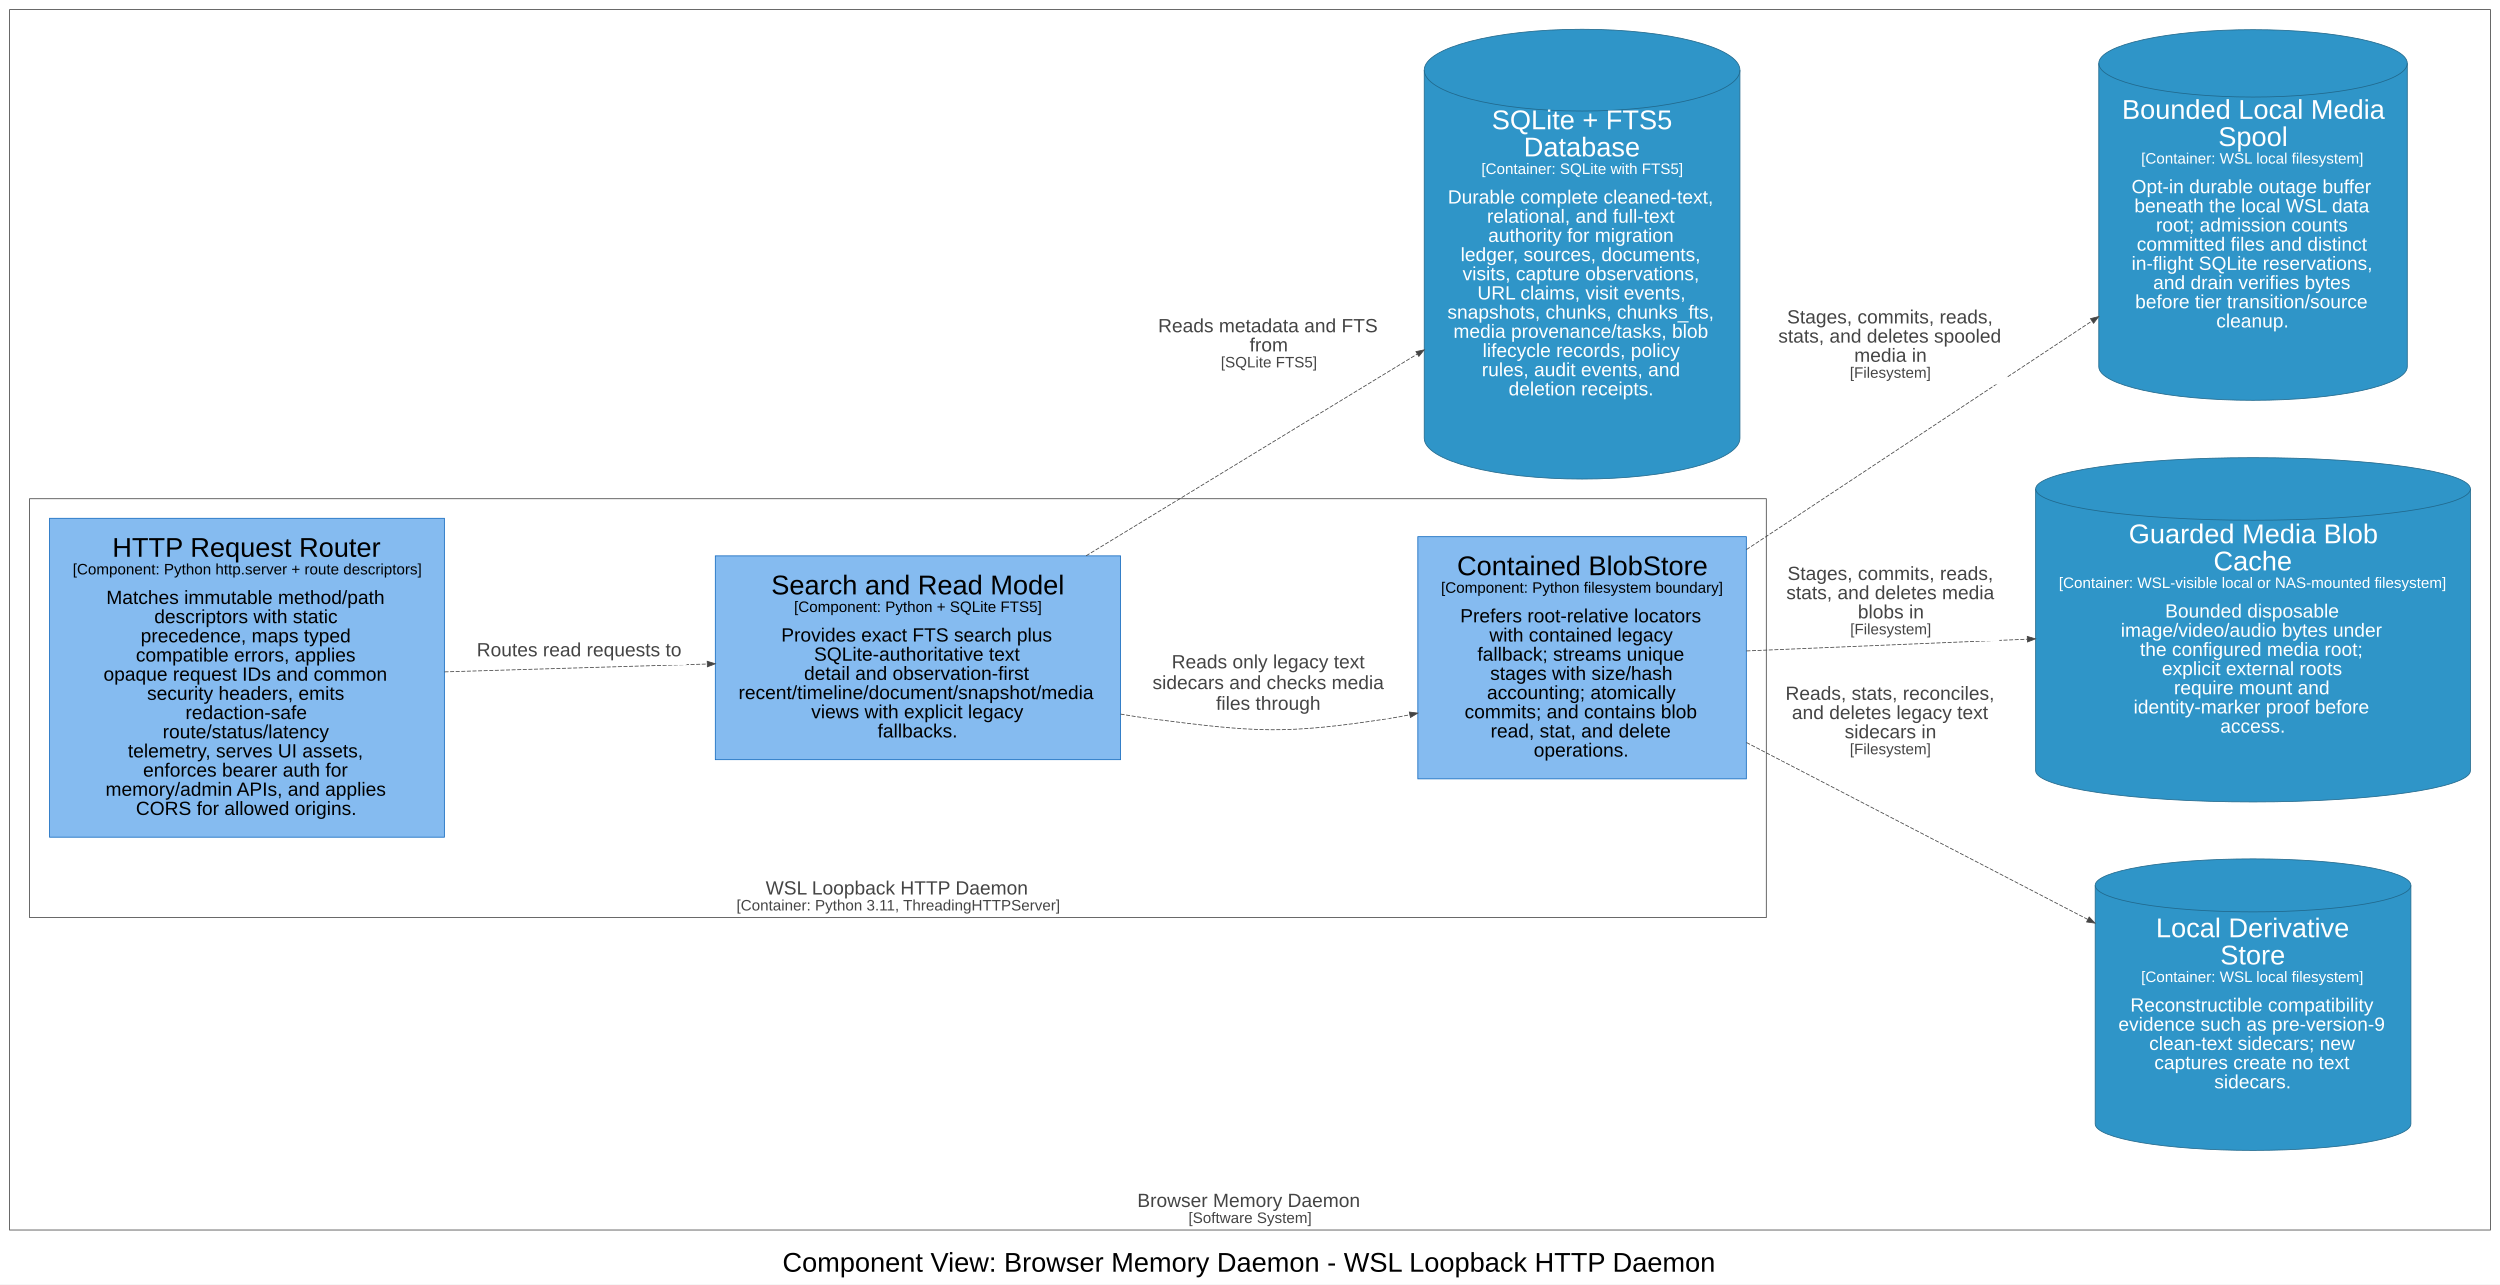
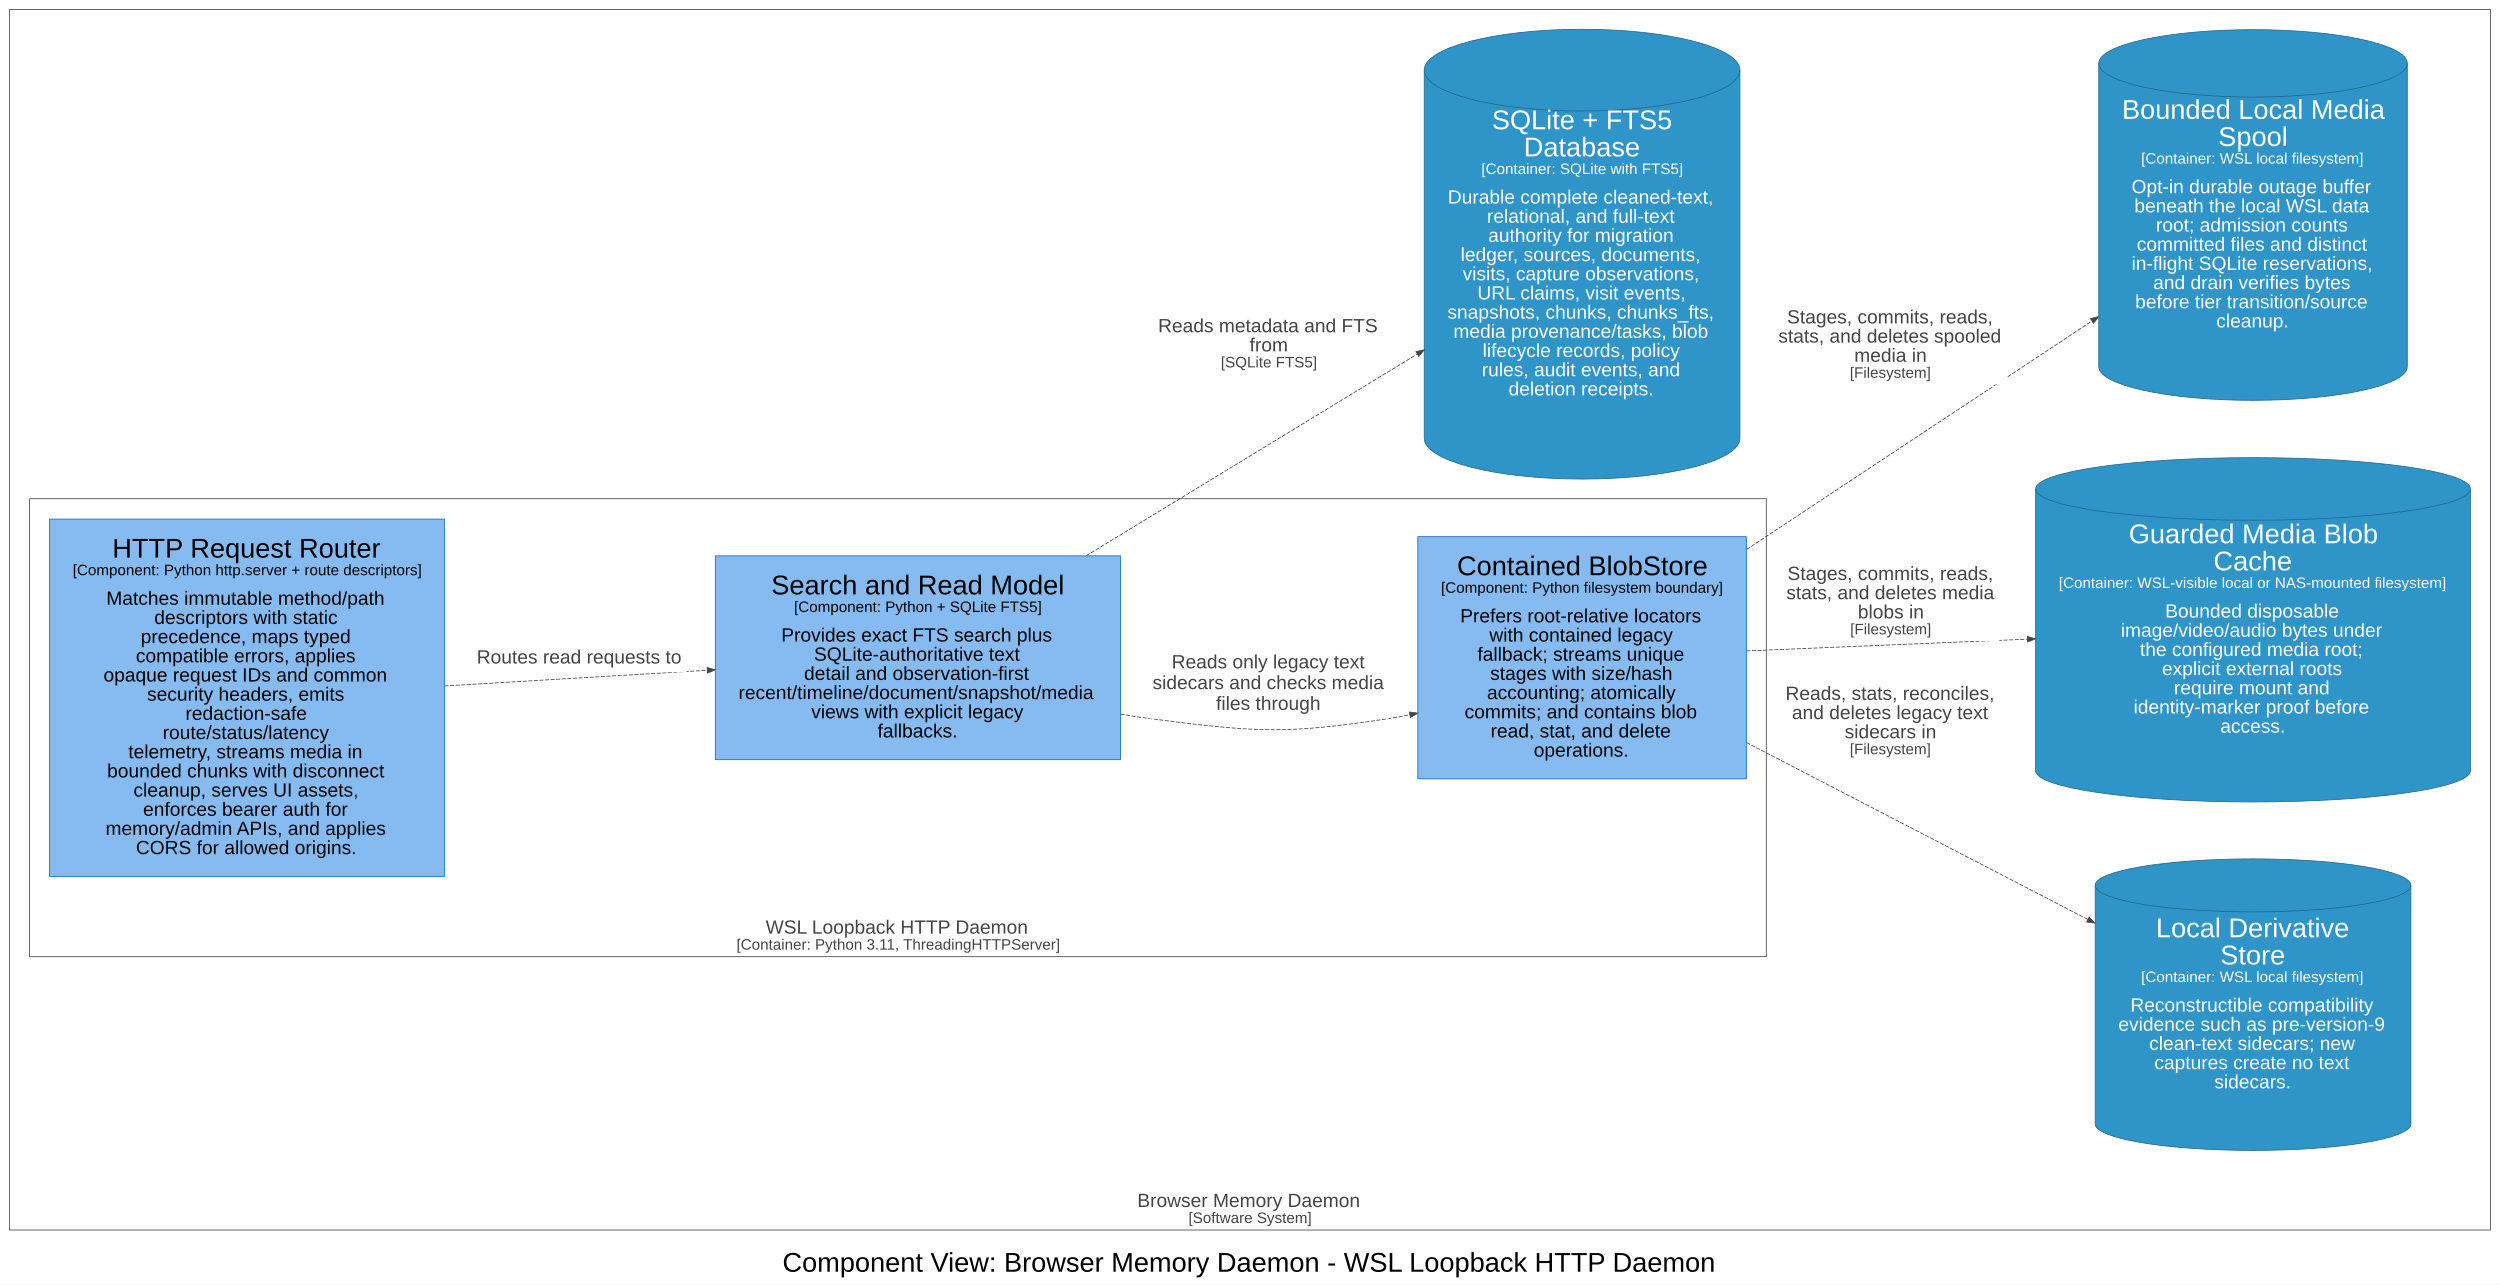
<svg xmlns="http://www.w3.org/2000/svg" width="3128pt" height="1607pt" viewBox="0.00 0.00 3128.00 1607.00">
  <g id="graph0" class="graph" transform="scale(1 1) rotate(0) translate(4 1603)">
    <polygon fill="white" stroke="transparent" points="-4,4 -4,-1603 3124,-1603 3124,4 -4,4" />
    <text text-anchor="start" x="975" y="-11.8" font-family="Arial" font-size="34.00">Component View: Browser Memory Daemon - WSL Loopback HTTP Daemon</text>
    <g id="clust1" class="cluster">
      <polygon fill="none" stroke="#444444" points="8,-64 8,-1591 3112,-1591 3112,-64 8,-64" />
      <text text-anchor="start" x="1419" y="-92.8" font-family="Arial" font-size="24.00" fill="#444444">Browser Memory Daemon</text>
      <text text-anchor="start" x="1483" y="-72.8" font-family="Arial" font-size="19.00" fill="#444444">[Software System]</text>
    </g>
    <g id="clust2" class="cluster">
-       <polygon fill="none" stroke="#444444" points="33,-455 33,-979 2206,-979 2206,-455 33,-455" />
-       <text text-anchor="start" x="954" y="-483.8" font-family="Arial" font-size="24.00" fill="#444444">WSL Loopback HTTP Daemon</text>
-       <text text-anchor="start" x="917.5" y="-463.8" font-family="Arial" font-size="19.00" fill="#444444">[Container: Python 3.11, ThreadingHTTPServer]</text>
+       <polygon fill="none" stroke="#444444" points="33,-406 33,-979 2206,-979 2206,-406 33,-406" />
+       <text text-anchor="start" x="954" y="-434.8" font-family="Arial" font-size="24.00" fill="#444444">WSL Loopback HTTP Daemon</text>
+       <text text-anchor="start" x="917.5" y="-414.8" font-family="Arial" font-size="19.00" fill="#444444">[Container: Python 3.11, ThreadingHTTPServer]</text>
    </g>
    <g id="23" class="node">
-       <polygon fill="#85bbf0" stroke="#1168bd" points="552,-954.5 58,-954.5 58,-555.5 552,-555.5 552,-954.5" />
-       <text text-anchor="start" x="136.5" y="-906.3" font-family="Arial" font-size="34.00" fill="#000000">HTTP Request Router</text>
-       <text text-anchor="start" x="87" y="-884.3" font-family="Arial" font-size="19.00" fill="#000000">[Component: Python http.server + route descriptors]</text>
-       <text text-anchor="start" x="129" y="-847.3" font-family="Arial" font-size="24.00" fill="#000000">Matches immutable method/path</text>
-       <text text-anchor="start" x="189" y="-823.3" font-family="Arial" font-size="24.00" fill="#000000">descriptors with static</text>
-       <text text-anchor="start" x="172" y="-799.3" font-family="Arial" font-size="24.00" fill="#000000">precedence, maps typed</text>
-       <text text-anchor="start" x="166" y="-775.3" font-family="Arial" font-size="24.00" fill="#000000">compatible errors, applies</text>
-       <text text-anchor="start" x="125.5" y="-751.3" font-family="Arial" font-size="24.00" fill="#000000">opaque request IDs and common</text>
-       <text text-anchor="start" x="180" y="-727.3" font-family="Arial" font-size="24.00" fill="#000000">security headers, emits</text>
-       <text text-anchor="start" x="228" y="-703.3" font-family="Arial" font-size="24.00" fill="#000000">redaction-safe</text>
-       <text text-anchor="start" x="199.5" y="-679.3" font-family="Arial" font-size="24.00" fill="#000000">route/status/latency</text>
-       <text text-anchor="start" x="156" y="-655.3" font-family="Arial" font-size="24.00" fill="#000000">telemetry, serves UI assets,</text>
-       <text text-anchor="start" x="175" y="-631.3" font-family="Arial" font-size="24.00" fill="#000000">enforces bearer auth for</text>
-       <text text-anchor="start" x="128" y="-607.3" font-family="Arial" font-size="24.00" fill="#000000">memory/admin APIs, and applies</text>
-       <text text-anchor="start" x="166" y="-583.3" font-family="Arial" font-size="24.00" fill="#000000">CORS for allowed origins.</text>
+       <polygon fill="#85bbf0" stroke="#1168bd" points="552,-953.5 58,-953.5 58,-506.5 552,-506.5 552,-953.5" />
+       <text text-anchor="start" x="136.5" y="-905.3" font-family="Arial" font-size="34.00" fill="#000000">HTTP Request Router</text>
+       <text text-anchor="start" x="87" y="-883.3" font-family="Arial" font-size="19.00" fill="#000000">[Component: Python http.server + route descriptors]</text>
+       <text text-anchor="start" x="129" y="-846.3" font-family="Arial" font-size="24.00" fill="#000000">Matches immutable method/path</text>
+       <text text-anchor="start" x="189" y="-822.3" font-family="Arial" font-size="24.00" fill="#000000">descriptors with static</text>
+       <text text-anchor="start" x="172" y="-798.3" font-family="Arial" font-size="24.00" fill="#000000">precedence, maps typed</text>
+       <text text-anchor="start" x="166" y="-774.3" font-family="Arial" font-size="24.00" fill="#000000">compatible errors, applies</text>
+       <text text-anchor="start" x="125.5" y="-750.3" font-family="Arial" font-size="24.00" fill="#000000">opaque request IDs and common</text>
+       <text text-anchor="start" x="180" y="-726.3" font-family="Arial" font-size="24.00" fill="#000000">security headers, emits</text>
+       <text text-anchor="start" x="228" y="-702.3" font-family="Arial" font-size="24.00" fill="#000000">redaction-safe</text>
+       <text text-anchor="start" x="199.5" y="-678.3" font-family="Arial" font-size="24.00" fill="#000000">route/status/latency</text>
+       <text text-anchor="start" x="156.5" y="-654.3" font-family="Arial" font-size="24.00" fill="#000000">telemetry, streams media in</text>
+       <text text-anchor="start" x="130" y="-630.3" font-family="Arial" font-size="24.00" fill="#000000">bounded chunks with disconnect</text>
+       <text text-anchor="start" x="163" y="-606.3" font-family="Arial" font-size="24.00" fill="#000000">cleanup, serves UI assets,</text>
+       <text text-anchor="start" x="175" y="-582.3" font-family="Arial" font-size="24.00" fill="#000000">enforces bearer auth for</text>
+       <text text-anchor="start" x="128" y="-558.3" font-family="Arial" font-size="24.00" fill="#000000">memory/admin APIs, and applies</text>
+       <text text-anchor="start" x="166" y="-534.3" font-family="Arial" font-size="24.00" fill="#000000">CORS for allowed origins.</text>
    </g>
    <g id="40" class="node">
      <polygon fill="#85bbf0" stroke="#1168bd" points="1398,-907.5 891,-907.5 891,-652.5 1398,-652.5 1398,-907.5" />
      <text text-anchor="start" x="961" y="-859.3" font-family="Arial" font-size="34.00" fill="#000000">Search and Read Model</text>
      <text text-anchor="start" x="989.5" y="-837.3" font-family="Arial" font-size="19.00" fill="#000000">[Component: Python + SQLite FTS5]</text>
      <text text-anchor="start" x="973.5" y="-800.3" font-family="Arial" font-size="24.00" fill="#000000">Provides exact FTS search plus</text>
      <text text-anchor="start" x="1014.5" y="-776.3" font-family="Arial" font-size="24.00" fill="#000000">SQLite-authoritative text</text>
      <text text-anchor="start" x="1002" y="-752.3" font-family="Arial" font-size="24.00" fill="#000000">detail and observation-first</text>
      <text text-anchor="start" x="920" y="-728.3" font-family="Arial" font-size="24.00" fill="#000000">recent/timeline/document/snapshot/media</text>
      <text text-anchor="start" x="1011" y="-704.3" font-family="Arial" font-size="24.00" fill="#000000">views with explicit legacy</text>
      <text text-anchor="start" x="1094" y="-680.3" font-family="Arial" font-size="24.00" fill="#000000">fallbacks.</text>
    </g>
    <g id="120" class="edge">
-       <path fill="none" stroke="#444444" stroke-dasharray="5,2" d="M552.18,-762.35C655.5,-765.43 775.81,-769.02 880.83,-772.16" />
-       <polygon fill="#444444" stroke="#444444" points="880.84,-775.66 890.94,-772.46 881.05,-768.66 880.84,-775.66" />
-       <polygon fill="white" stroke="transparent" points="588,-771 588,-805 855,-805 855,-771 588,-771" />
-       <text text-anchor="start" x="592.5" y="-781.8" font-family="Arial" font-size="24.00" fill="#444444">Routes read requests to</text>
+       <path fill="none" stroke="#444444" stroke-dasharray="5,2" d="M552.18,-744.7C655.5,-750.87 775.81,-758.05 880.83,-764.32" />
+       <polygon fill="#444444" stroke="#444444" points="880.75,-767.82 890.94,-764.92 881.17,-760.83 880.75,-767.82" />
+       <polygon fill="white" stroke="transparent" points="588,-762 588,-796 855,-796 855,-762 588,-762" />
+       <text text-anchor="start" x="592.5" y="-772.8" font-family="Arial" font-size="24.00" fill="#444444">Routes read requests to</text>
    </g>
    <g id="38" class="node">
      <polygon fill="#85bbf0" stroke="#1168bd" points="2181,-931.5 1770,-931.5 1770,-628.5 2181,-628.5 2181,-931.5" />
      <text text-anchor="start" x="1819" y="-883.3" font-family="Arial" font-size="34.00" fill="#000000">Contained BlobStore</text>
      <text text-anchor="start" x="1799" y="-861.3" font-family="Arial" font-size="19.00" fill="#000000">[Component: Python filesystem boundary]</text>
      <text text-anchor="start" x="1823" y="-824.3" font-family="Arial" font-size="24.00" fill="#000000">Prefers root-relative locators</text>
      <text text-anchor="start" x="1859.5" y="-800.3" font-family="Arial" font-size="24.00" fill="#000000">with contained legacy</text>
      <text text-anchor="start" x="1844.5" y="-776.3" font-family="Arial" font-size="24.00" fill="#000000">fallback; streams unique</text>
      <text text-anchor="start" x="1860.5" y="-752.3" font-family="Arial" font-size="24.00" fill="#000000">stages with size/hash</text>
      <text text-anchor="start" x="1856.5" y="-728.3" font-family="Arial" font-size="24.00" fill="#000000">accounting; atomically</text>
      <text text-anchor="start" x="1828.5" y="-704.3" font-family="Arial" font-size="24.00" fill="#000000">commits; and contains blob</text>
      <text text-anchor="start" x="1861" y="-680.3" font-family="Arial" font-size="24.00" fill="#000000">read, stat, and delete</text>
      <text text-anchor="start" x="1915" y="-656.3" font-family="Arial" font-size="24.00" fill="#000000">operations.</text>
    </g>
    <g id="48" class="node">
      <path fill="#2f95c8" stroke="#20688c" d="M3012.5,-495.22C3012.5,-513.51 2923.98,-528.38 2815,-528.38 2706.02,-528.38 2617.5,-513.51 2617.5,-495.22 2617.5,-495.22 2617.5,-196.78 2617.5,-196.78 2617.5,-178.49 2706.02,-163.62 2815,-163.62 2923.98,-163.62 3012.5,-178.49 3012.5,-196.78 3012.5,-196.78 3012.5,-495.22 3012.5,-495.22" />
      <path fill="none" stroke="#20688c" d="M3012.5,-495.22C3012.5,-476.92 2923.98,-462.06 2815,-462.06 2706.02,-462.06 2617.5,-476.92 2617.5,-495.22" />
      <text text-anchor="start" x="2693.5" y="-430.3" font-family="Arial" font-size="34.00" fill="#ffffff">Local Derivative</text>
      <text text-anchor="start" x="2774" y="-396.3" font-family="Arial" font-size="34.00" fill="#ffffff">Store</text>
      <text text-anchor="start" x="2675" y="-374.3" font-family="Arial" font-size="19.00" fill="#ffffff">[Container: WSL local filesystem]</text>
      <text text-anchor="start" x="2661.5" y="-337.3" font-family="Arial" font-size="24.00" fill="#ffffff">Reconstructible compatibility</text>
      <text text-anchor="start" x="2646.5" y="-313.3" font-family="Arial" font-size="24.00" fill="#ffffff">evidence such as pre-version-9</text>
      <text text-anchor="start" x="2685" y="-289.3" font-family="Arial" font-size="24.00" fill="#ffffff">clean-text sidecars; new</text>
      <text text-anchor="start" x="2691.5" y="-265.3" font-family="Arial" font-size="24.00" fill="#ffffff">captures create no text</text>
      <text text-anchor="start" x="2766.5" y="-241.3" font-family="Arial" font-size="24.00" fill="#ffffff">sidecars.</text>
    </g>
    <g id="155" class="edge">
      <path fill="none" stroke="#444444" stroke-dasharray="5,2" d="M2181.11,-673.97C2310.93,-606.7 2478.32,-519.95 2608.34,-452.57" />
      <polygon fill="#444444" stroke="#444444" points="2609.97,-455.67 2617.24,-447.96 2606.75,-449.45 2609.97,-455.67" />
      <polygon fill="white" stroke="transparent" points="2226,-651 2226,-750 2498,-750 2498,-651 2226,-651" />
      <text text-anchor="start" x="2230" y="-727.3" font-family="Arial" font-size="24.00" fill="#444444">Reads, stats, reconciles,</text>
      <text text-anchor="start" x="2238" y="-703.3" font-family="Arial" font-size="24.00" fill="#444444">and deletes legacy text</text>
      <text text-anchor="start" x="2304" y="-679.3" font-family="Arial" font-size="24.00" fill="#444444">sidecars in</text>
      <text text-anchor="start" x="2310.5" y="-659.3" font-family="Arial" font-size="19.00" fill="#444444">[Filesystem]</text>
    </g>
    <g id="49" class="node">
      <path fill="#2f95c8" stroke="#20688c" d="M3087,-991.22C3087,-1012.82 2965.09,-1030.38 2815,-1030.38 2664.91,-1030.38 2543,-1012.82 2543,-991.22 2543,-991.22 2543,-638.78 2543,-638.78 2543,-617.18 2664.91,-599.62 2815,-599.62 2965.09,-599.62 3087,-617.18 3087,-638.78 3087,-638.78 3087,-991.22 3087,-991.22" />
      <path fill="none" stroke="#20688c" d="M3087,-991.22C3087,-969.61 2965.09,-952.06 2815,-952.06 2664.91,-952.06 2543,-969.61 2543,-991.22" />
      <text text-anchor="start" x="2659.5" y="-923.3" font-family="Arial" font-size="34.00" fill="#ffffff">Guarded Media Blob</text>
      <text text-anchor="start" x="2765.5" y="-889.3" font-family="Arial" font-size="34.00" fill="#ffffff">Cache</text>
      <text text-anchor="start" x="2572" y="-867.3" font-family="Arial" font-size="19.00" fill="#ffffff">[Container: WSL-visible local or NAS-mounted filesystem]</text>
      <text text-anchor="start" x="2705" y="-830.3" font-family="Arial" font-size="24.00" fill="#ffffff">Bounded disposable</text>
      <text text-anchor="start" x="2649.5" y="-806.3" font-family="Arial" font-size="24.00" fill="#ffffff">image/video/audio bytes under</text>
      <text text-anchor="start" x="2673.5" y="-782.3" font-family="Arial" font-size="24.00" fill="#ffffff">the configured media root;</text>
      <text text-anchor="start" x="2701" y="-758.3" font-family="Arial" font-size="24.00" fill="#ffffff">explicit external roots</text>
      <text text-anchor="start" x="2716" y="-734.3" font-family="Arial" font-size="24.00" fill="#ffffff">require mount and</text>
      <text text-anchor="start" x="2665.5" y="-710.3" font-family="Arial" font-size="24.00" fill="#ffffff">identity-marker proof before</text>
      <text text-anchor="start" x="2774" y="-686.3" font-family="Arial" font-size="24.00" fill="#ffffff">access.</text>
    </g>
    <g id="156" class="edge">
      <path fill="none" stroke="#444444" stroke-dasharray="5,2" d="M2181.11,-788.55C2286.86,-792.97 2417.54,-798.43 2532.64,-803.24" />
      <polygon fill="#444444" stroke="#444444" points="2532.53,-806.74 2542.67,-803.66 2532.82,-799.75 2532.53,-806.74" />
      <polygon fill="white" stroke="transparent" points="2226.5,-801 2226.5,-900 2497.5,-900 2497.5,-801 2226.5,-801" />
      <text text-anchor="start" x="2232.5" y="-877.3" font-family="Arial" font-size="24.00" fill="#444444">Stages, commits, reads,</text>
      <text text-anchor="start" x="2231" y="-853.3" font-family="Arial" font-size="24.00" fill="#444444">stats, and deletes media</text>
      <text text-anchor="start" x="2320.5" y="-829.3" font-family="Arial" font-size="24.00" fill="#444444">blobs in</text>
      <text text-anchor="start" x="2311" y="-809.3" font-family="Arial" font-size="19.00" fill="#444444">[Filesystem]</text>
    </g>
    <g id="50" class="node">
      <path fill="#2f95c8" stroke="#20688c" d="M3008,-1523.72C3008,-1546.98 2921.49,-1565.88 2815,-1565.88 2708.51,-1565.88 2622,-1546.98 2622,-1523.72 2622,-1523.72 2622,-1144.28 2622,-1144.28 2622,-1121.02 2708.51,-1102.12 2815,-1102.12 2921.49,-1102.12 3008,-1121.02 3008,-1144.28 3008,-1144.28 3008,-1523.72 3008,-1523.72" />
      <path fill="none" stroke="#20688c" d="M3008,-1523.72C3008,-1500.45 2921.49,-1481.56 2815,-1481.56 2708.51,-1481.56 2622,-1500.45 2622,-1523.72" />
      <text text-anchor="start" x="2651" y="-1454.3" font-family="Arial" font-size="34.00" fill="#ffffff">Bounded Local Media</text>
      <text text-anchor="start" x="2771.5" y="-1420.3" font-family="Arial" font-size="34.00" fill="#ffffff">Spool</text>
      <text text-anchor="start" x="2675" y="-1398.3" font-family="Arial" font-size="19.00" fill="#ffffff">[Container: WSL local filesystem]</text>
      <text text-anchor="start" x="2663" y="-1361.3" font-family="Arial" font-size="24.00" fill="#ffffff">Opt-in durable outage buffer</text>
      <text text-anchor="start" x="2666.5" y="-1337.3" font-family="Arial" font-size="24.00" fill="#ffffff">beneath the local WSL data</text>
      <text text-anchor="start" x="2693.5" y="-1313.3" font-family="Arial" font-size="24.00" fill="#ffffff">root; admission counts</text>
      <text text-anchor="start" x="2669.5" y="-1289.3" font-family="Arial" font-size="24.00" fill="#ffffff">committed files and distinct</text>
      <text text-anchor="start" x="2663" y="-1265.3" font-family="Arial" font-size="24.00" fill="#ffffff">in-flight SQLite reservations,</text>
      <text text-anchor="start" x="2690" y="-1241.3" font-family="Arial" font-size="24.00" fill="#ffffff">and drain verifies bytes</text>
      <text text-anchor="start" x="2667.5" y="-1217.3" font-family="Arial" font-size="24.00" fill="#ffffff">before tier transition/source</text>
      <text text-anchor="start" x="2769" y="-1193.3" font-family="Arial" font-size="24.00" fill="#ffffff">cleanup.</text>
    </g>
    <g id="157" class="edge">
      <path fill="none" stroke="#444444" stroke-dasharray="5,2" d="M2181.11,-915.35C2312.6,-1002.33 2482.63,-1114.8 2613.34,-1201.26" />
      <polygon fill="#444444" stroke="#444444" points="2611.62,-1204.32 2621.89,-1206.92 2615.48,-1198.48 2611.62,-1204.32" />
      <polygon fill="white" stroke="transparent" points="2217,-1122 2217,-1221 2507,-1221 2507,-1122 2217,-1122" />
      <text text-anchor="start" x="2232" y="-1198.3" font-family="Arial" font-size="24.00" fill="#444444">Stages, commits, reads,</text>
      <text text-anchor="start" x="2221" y="-1174.3" font-family="Arial" font-size="24.00" fill="#444444">stats, and deletes spooled</text>
      <text text-anchor="start" x="2316" y="-1150.3" font-family="Arial" font-size="24.00" fill="#444444">media in</text>
      <text text-anchor="start" x="2310.5" y="-1130.3" font-family="Arial" font-size="19.00" fill="#444444">[Filesystem]</text>
    </g>
    <g id="150" class="edge">
      <path fill="none" stroke="#444444" stroke-dasharray="5,2" d="M1398.07,-709.53C1410.17,-707.4 1422.19,-705.53 1434,-704 1566.23,-686.88 1602.23,-683.67 1734,-704 1742.57,-705.32 1751.25,-706.89 1759.98,-708.67" />
      <polygon fill="#444444" stroke="#444444" points="1759.33,-712.11 1769.84,-710.76 1760.78,-705.26 1759.33,-712.11" />
      <polygon fill="white" stroke="transparent" points="1434,-704 1434,-790 1734,-790 1734,-704 1434,-704" />
      <text text-anchor="start" x="1462" y="-766.8" font-family="Arial" font-size="24.00" fill="#444444">Reads only legacy text</text>
      <text text-anchor="start" x="1438" y="-740.8" font-family="Arial" font-size="24.00" fill="#444444">sidecars and checks media</text>
      <text text-anchor="start" x="1517.5" y="-714.8" font-family="Arial" font-size="24.00" fill="#444444">files through</text>
    </g>
    <g id="47" class="node">
      <path fill="#2f95c8" stroke="#20688c" d="M2173,-1515.22C2173,-1543.44 2084.48,-1566.38 1975.5,-1566.38 1866.52,-1566.38 1778,-1543.44 1778,-1515.22 1778,-1515.22 1778,-1054.78 1778,-1054.78 1778,-1026.56 1866.52,-1003.62 1975.5,-1003.62 2084.48,-1003.62 2173,-1026.56 2173,-1054.78 2173,-1054.78 2173,-1515.22 2173,-1515.22" />
      <path fill="none" stroke="#20688c" d="M2173,-1515.22C2173,-1486.99 2084.48,-1464.06 1975.5,-1464.06 1866.52,-1464.06 1778,-1486.99 1778,-1515.22" />
      <text text-anchor="start" x="1862.5" y="-1441.3" font-family="Arial" font-size="34.00" fill="#ffffff">SQLite + FTS5</text>
      <text text-anchor="start" x="1902.5" y="-1407.3" font-family="Arial" font-size="34.00" fill="#ffffff">Database</text>
      <text text-anchor="start" x="1849.5" y="-1385.3" font-family="Arial" font-size="19.00" fill="#ffffff">[Container: SQLite with FTS5]</text>
      <text text-anchor="start" x="1807.5" y="-1348.3" font-family="Arial" font-size="24.00" fill="#ffffff">Durable complete cleaned-text,</text>
      <text text-anchor="start" x="1856.5" y="-1324.3" font-family="Arial" font-size="24.00" fill="#ffffff">relational, and full-text</text>
      <text text-anchor="start" x="1858" y="-1300.3" font-family="Arial" font-size="24.00" fill="#ffffff">authority for migration</text>
      <text text-anchor="start" x="1823.5" y="-1276.3" font-family="Arial" font-size="24.00" fill="#ffffff">ledger, sources, documents,</text>
      <text text-anchor="start" x="1826" y="-1252.3" font-family="Arial" font-size="24.00" fill="#ffffff">visits, capture observations,</text>
      <text text-anchor="start" x="1844.5" y="-1228.3" font-family="Arial" font-size="24.00" fill="#ffffff">URL claims, visit events,</text>
      <text text-anchor="start" x="1807" y="-1204.3" font-family="Arial" font-size="24.00" fill="#ffffff">snapshots, chunks, chunks_fts,</text>
      <text text-anchor="start" x="1814.5" y="-1180.3" font-family="Arial" font-size="24.00" fill="#ffffff">media provenance/tasks, blob</text>
      <text text-anchor="start" x="1851" y="-1156.3" font-family="Arial" font-size="24.00" fill="#ffffff">lifecycle records, policy</text>
      <text text-anchor="start" x="1850" y="-1132.3" font-family="Arial" font-size="24.00" fill="#ffffff">rules, audit events, and</text>
      <text text-anchor="start" x="1883.5" y="-1108.3" font-family="Arial" font-size="24.00" fill="#ffffff">deletion receipts.</text>
    </g>
    <g id="149" class="edge">
      <path fill="none" stroke="#444444" stroke-dasharray="5,2" d="M1354.96,-907.6C1481.91,-984.93 1643.17,-1083.16 1769.33,-1160.02" />
      <polygon fill="#444444" stroke="#444444" points="1767.61,-1163.07 1777.97,-1165.28 1771.25,-1157.09 1767.61,-1163.07" />
      <polygon fill="white" stroke="transparent" points="1441,-1135 1441,-1210 1727,-1210 1727,-1135 1441,-1135" />
      <text text-anchor="start" x="1445" y="-1187.3" font-family="Arial" font-size="24.00" fill="#444444">Reads metadata and FTS</text>
      <text text-anchor="start" x="1559.5" y="-1163.3" font-family="Arial" font-size="24.00" fill="#444444">from</text>
      <text text-anchor="start" x="1523.5" y="-1143.3" font-family="Arial" font-size="19.00" fill="#444444">[SQLite FTS5]</text>
    </g>
  </g>
</svg>
